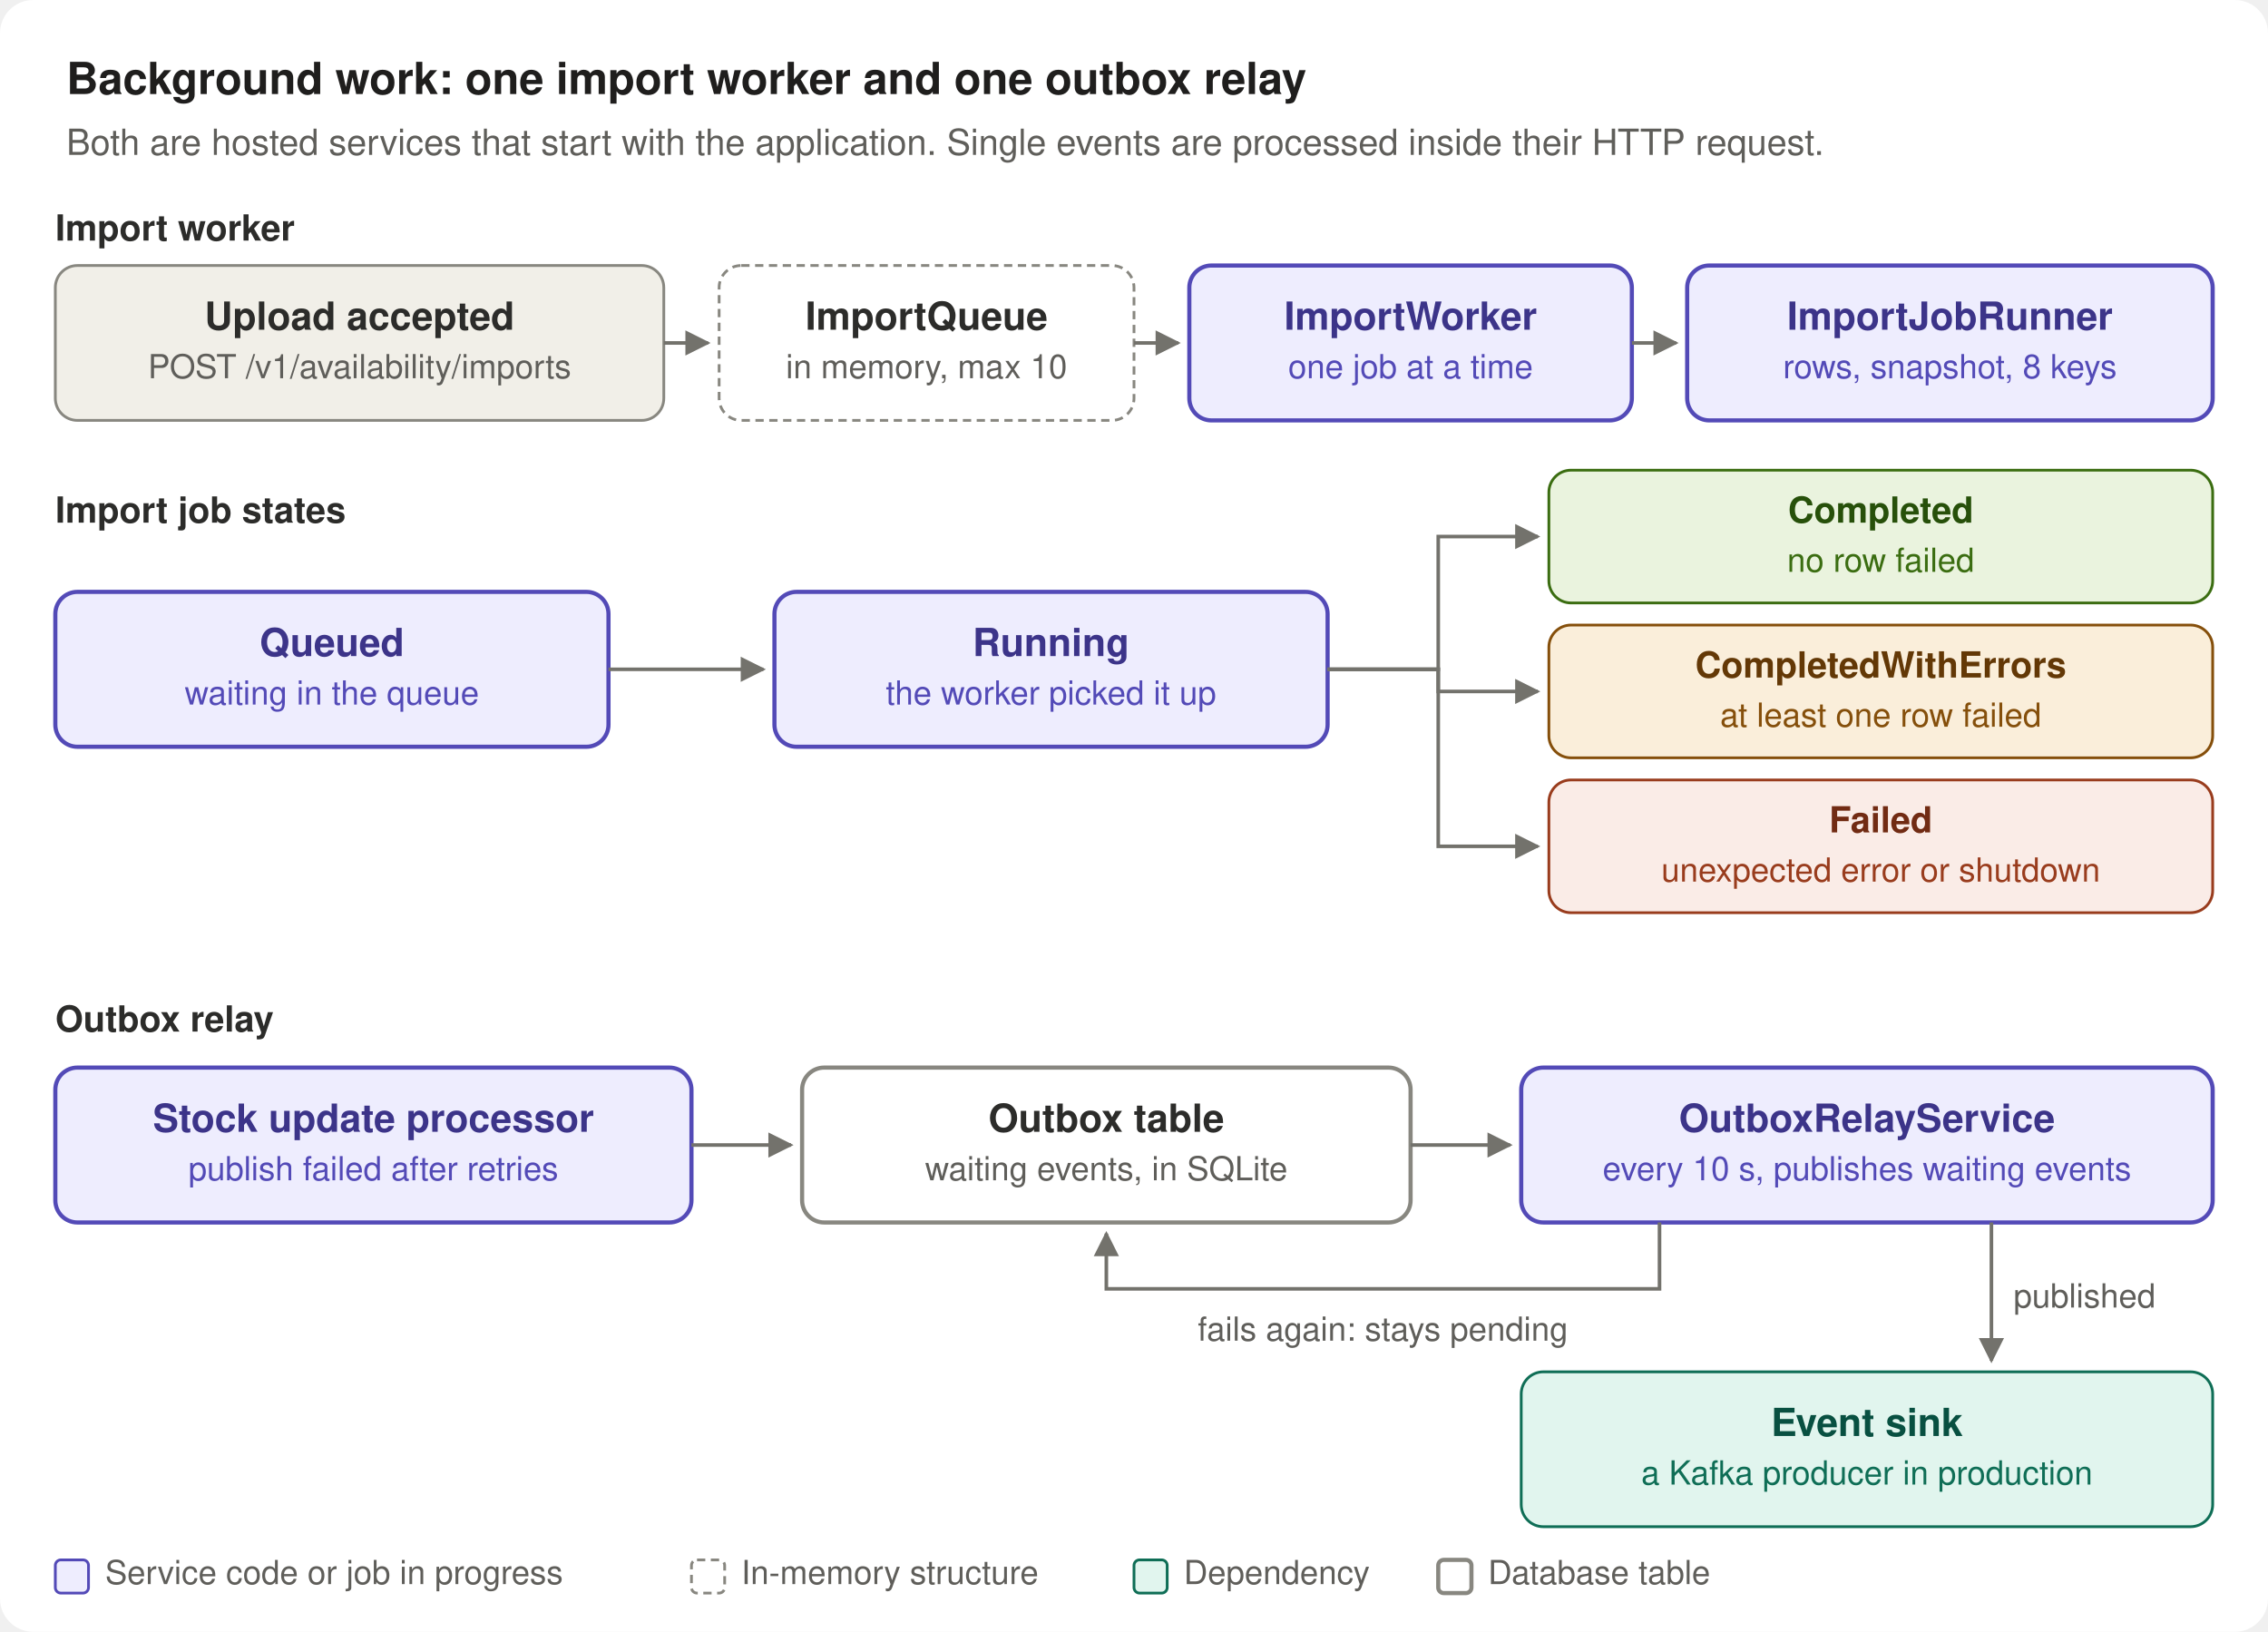
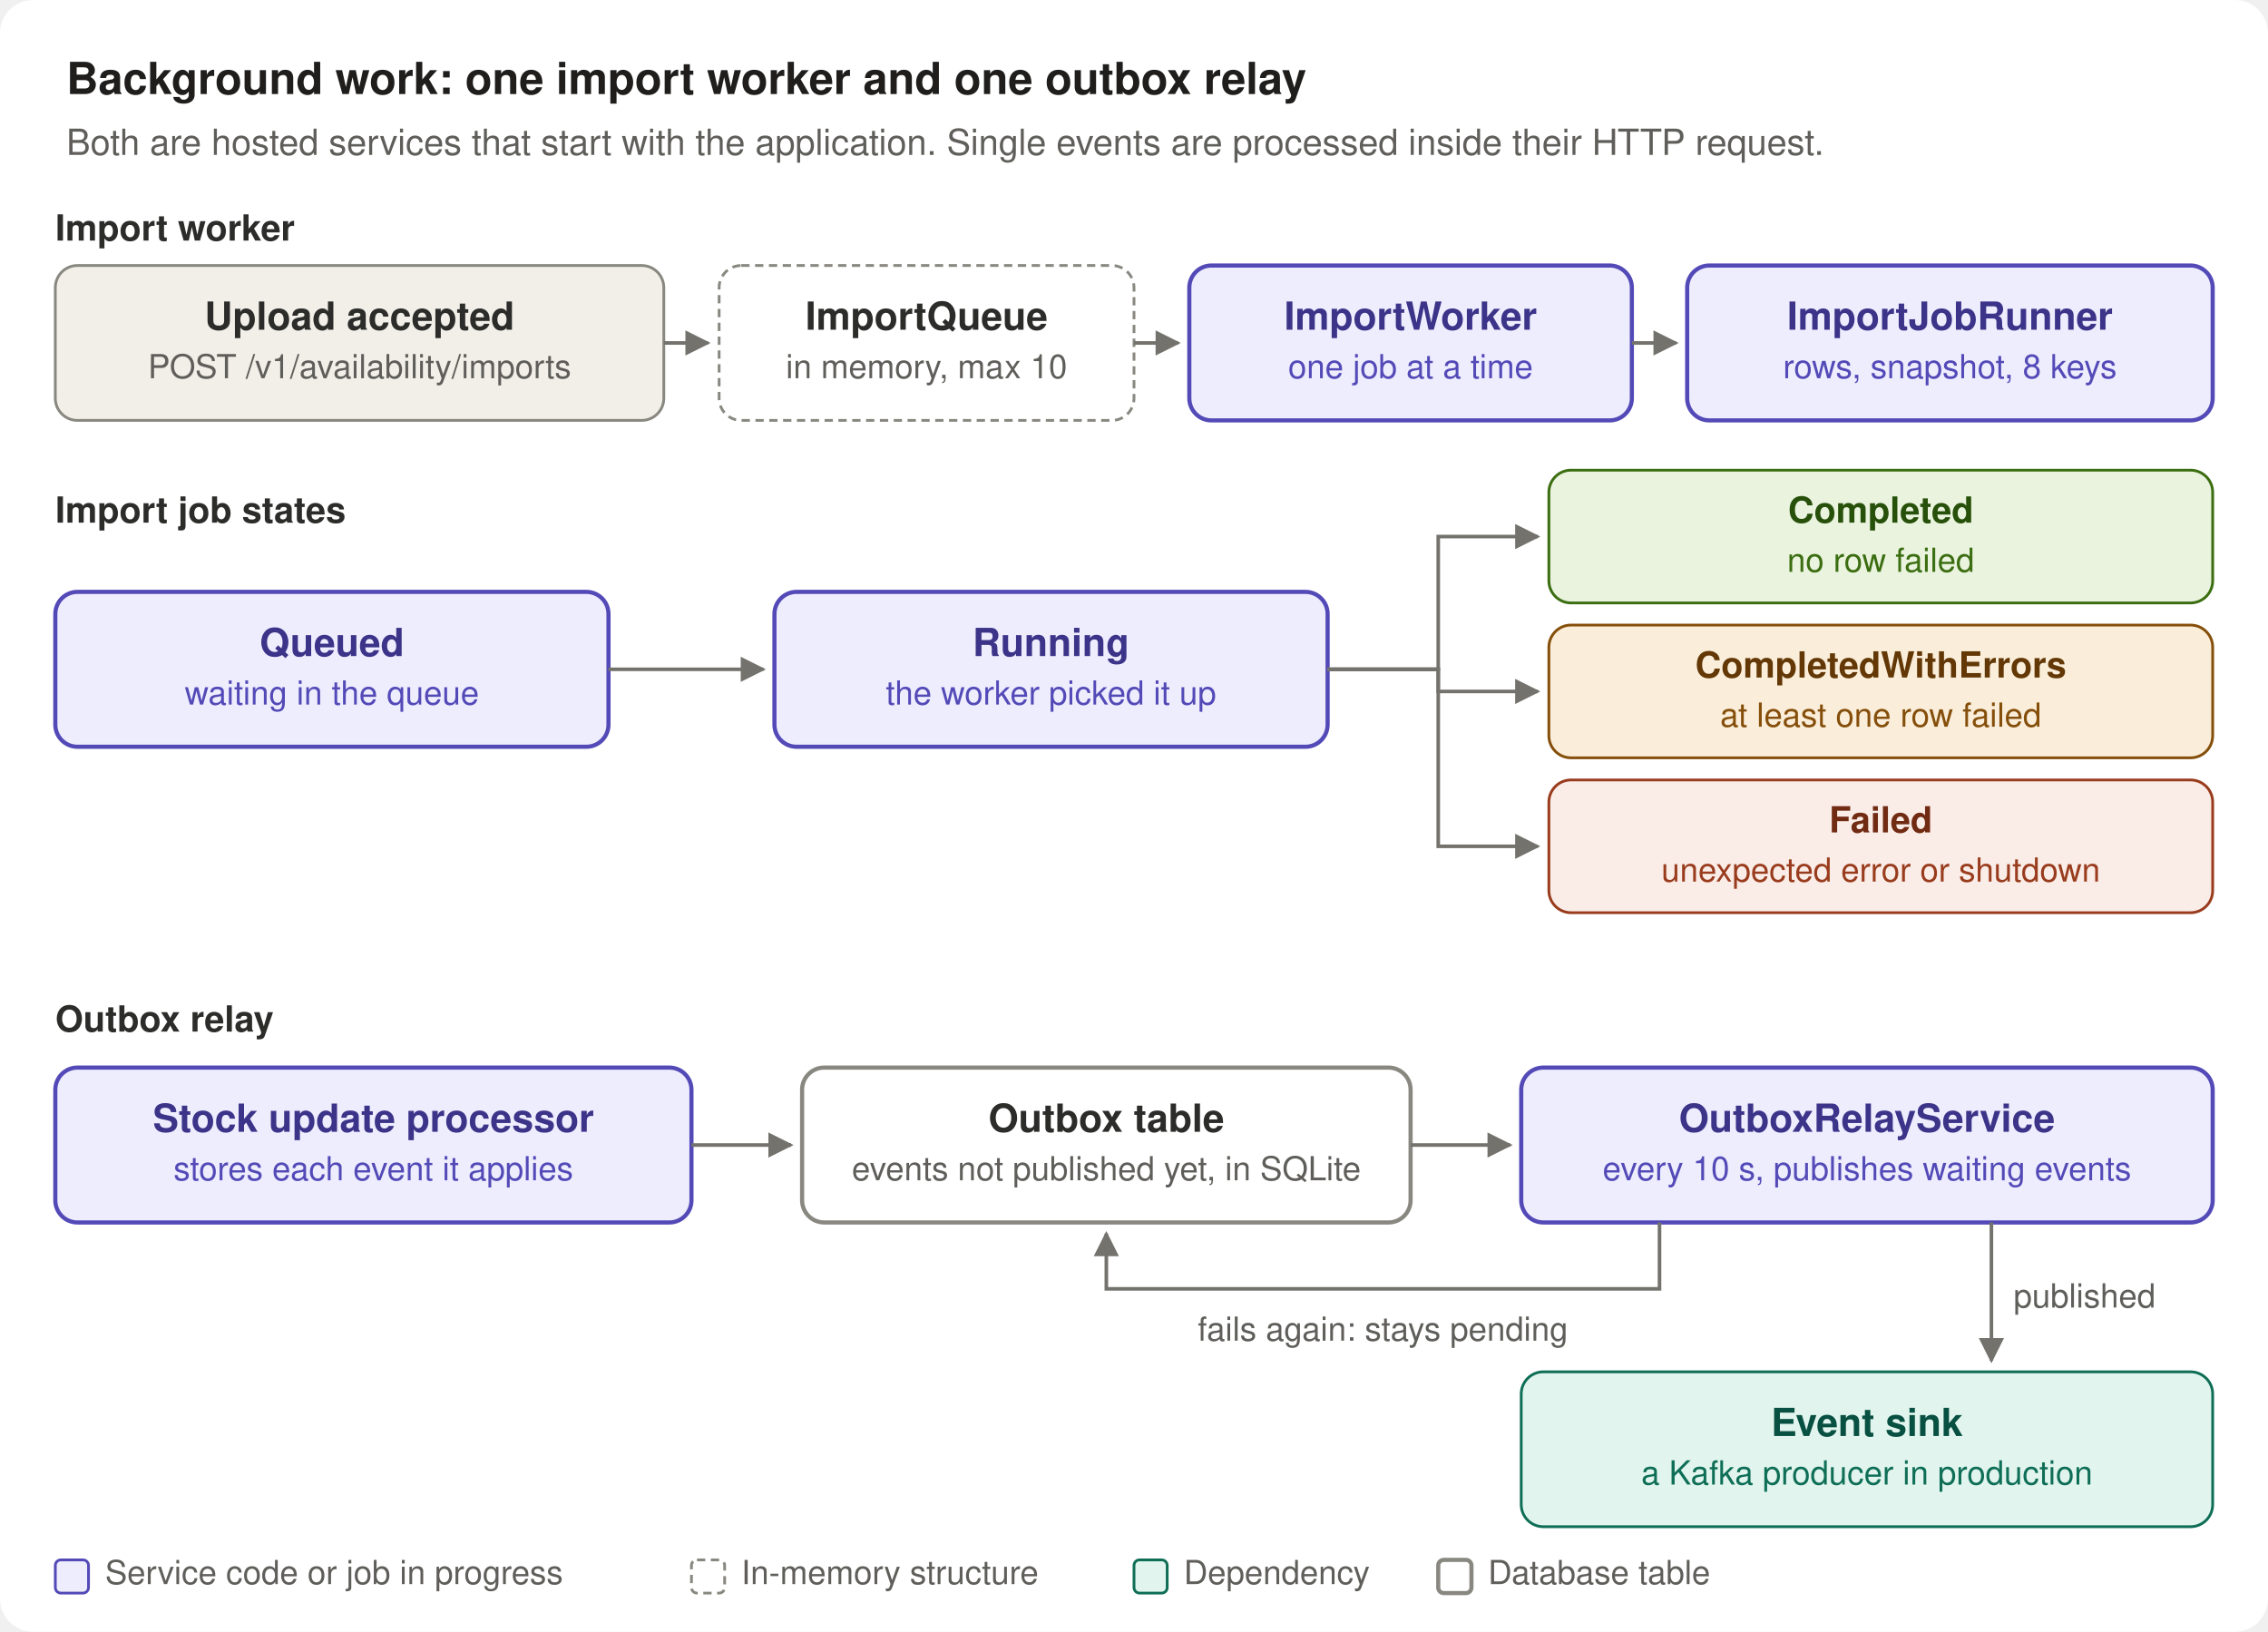
<svg xmlns="http://www.w3.org/2000/svg" width="820" height="590" viewBox="0 0 820 590" font-family="Segoe UI, -apple-system, Helvetica, Arial, sans-serif" role="img" aria-labelledby="title desc">
  <defs>
    <marker id="arrow" viewBox="0 0 10 10" refX="9" refY="5" markerWidth="7" markerHeight="7" orient="auto-start-reverse">
      <path d="M0 0 L10 5 L0 10 z" fill="#73726C" />
    </marker>
  </defs>
  <rect width="820" height="590" rx="12" fill="#FFFFFF" />
  <text x="24" y="34" font-size="16" font-weight="600" fill="#1F1E1D">Background work: one import worker and one outbox relay</text>
  <text x="24" y="56" font-size="13" fill="#5F5E5A">Both are hosted services that start with the application. Single events are processed inside their HTTP request.</text>
  <text x="20" y="84" font-size="13" font-weight="600" fill="#2C2C2A" dominant-baseline="central">Import worker</text>
  <g font-size="12" text-anchor="middle" dominant-baseline="central">
    <rect x="20" y="96" width="220" height="56" rx="8" fill="#F1EFE8" stroke="#888780" />
    <text x="130" y="116" font-size="14" font-weight="600" fill="#2C2C2A">Upload accepted</text>
    <text x="130" y="134" fill="#5F5E5A">POST /v1/availability/imports</text>
    <rect x="260" y="96" width="150" height="56" rx="8" fill="#FFFFFF" stroke="#888780" stroke-dasharray="3 2" />
    <text x="335" y="116" font-size="14" font-weight="600" fill="#2C2C2A">ImportQueue</text>
    <text x="335" y="134" fill="#5F5E5A">in memory, max 10</text>
    <rect x="430" y="96" width="160" height="56" rx="8" fill="#EEEDFE" stroke="#534AB7" stroke-width="1.5" />
    <text x="510" y="116" font-size="14" font-weight="600" fill="#3C3489">ImportWorker</text>
    <text x="510" y="134" fill="#534AB7">one job at a time</text>
    <rect x="610" y="96" width="190" height="56" rx="8" fill="#EEEDFE" stroke="#534AB7" stroke-width="1.5" />
    <text x="705" y="116" font-size="14" font-weight="600" fill="#3C3489">ImportJobRunner</text>
    <text x="705" y="134" fill="#534AB7">rows, snapshot, 8 keys</text>
  </g>
  <text x="20" y="186" font-size="13" font-weight="600" fill="#2C2C2A" dominant-baseline="central">Import job states</text>
  <g font-size="12" text-anchor="middle" dominant-baseline="central">
    <rect x="20" y="214" width="200" height="56" rx="8" fill="#EEEDFE" stroke="#534AB7" stroke-width="1.5" />
    <text x="120" y="234" font-size="14" font-weight="600" fill="#3C3489">Queued</text>
    <text x="120" y="252" fill="#534AB7">waiting in the queue</text>
    <rect x="280" y="214" width="200" height="56" rx="8" fill="#EEEDFE" stroke="#534AB7" stroke-width="1.5" />
    <text x="380" y="234" font-size="14" font-weight="600" fill="#3C3489">Running</text>
    <text x="380" y="252" fill="#534AB7">the worker picked it up</text>
    <rect x="560" y="170" width="240" height="48" rx="8" fill="#EAF3DE" stroke="#3B6D11" />
    <text x="680" y="186" font-size="13" font-weight="600" fill="#27500A">Completed</text>
    <text x="680" y="204" fill="#3B6D11">no row failed</text>
    <rect x="560" y="226" width="240" height="48" rx="8" fill="#FAEEDA" stroke="#854F0B" />
    <text x="680" y="242" font-size="13" font-weight="600" fill="#633806">CompletedWithErrors</text>
    <text x="680" y="260" fill="#854F0B">at least one row failed</text>
    <rect x="560" y="282" width="240" height="48" rx="8" fill="#FAECE7" stroke="#993C1D" />
    <text x="680" y="298" font-size="13" font-weight="600" fill="#712B13">Failed</text>
    <text x="680" y="316" fill="#993C1D">unexpected error or shutdown</text>
  </g>
  <text x="20" y="370" font-size="13" font-weight="600" fill="#2C2C2A" dominant-baseline="central">Outbox relay</text>
  <g font-size="12" text-anchor="middle" dominant-baseline="central">
    <rect x="20" y="386" width="230" height="56" rx="8" fill="#EEEDFE" stroke="#534AB7" stroke-width="1.5" />
    <text x="135" y="406" font-size="14" font-weight="600" fill="#3C3489">Stock update processor</text>
-     <text x="135" y="424" fill="#534AB7">publish failed after retries</text>
+     <text x="135" y="424" fill="#534AB7">stores each event it applies</text>
    <rect x="290" y="386" width="220" height="56" rx="8" fill="#FFFFFF" stroke="#888780" stroke-width="1.5" />
    <text x="400" y="406" font-size="14" font-weight="600" fill="#2C2C2A">Outbox table</text>
-     <text x="400" y="424" fill="#5F5E5A">waiting events, in SQLite</text>
+     <text x="400" y="424" fill="#5F5E5A">events not published yet, in SQLite</text>
    <rect x="550" y="386" width="250" height="56" rx="8" fill="#EEEDFE" stroke="#534AB7" stroke-width="1.5" />
    <text x="675" y="406" font-size="14" font-weight="600" fill="#3C3489">OutboxRelayService</text>
    <text x="675" y="424" fill="#534AB7">every 10 s, publishes waiting events</text>
    <rect x="550" y="496" width="250" height="56" rx="8" fill="#E1F5EE" stroke="#0F6E56" />
    <text x="675" y="516" font-size="14" font-weight="600" fill="#085041">Event sink</text>
    <text x="675" y="534" fill="#0F6E56">a Kafka producer in production</text>
  </g>
  <g fill="none" stroke="#73726C" stroke-width="1.3">
    <path d="M240 124 H256" marker-end="url(#arrow)" />
    <path d="M410 124 H426" marker-end="url(#arrow)" />
    <path d="M590 124 H606" marker-end="url(#arrow)" />
    <path d="M220 242 H276" marker-end="url(#arrow)" />
    <path d="M480 242 H520 V194 H556" marker-end="url(#arrow)" />
    <path d="M480 242 H520 V250 H556" marker-end="url(#arrow)" />
    <path d="M480 242 H520 V306 H556" marker-end="url(#arrow)" />
    <path d="M250 414 H286" marker-end="url(#arrow)" />
    <path d="M510 414 H546" marker-end="url(#arrow)" />
    <path d="M720 442 V492" marker-end="url(#arrow)" />
    <path d="M600 442 V466 H400 V446" marker-end="url(#arrow)" />
  </g>
  <g font-size="12" fill="#5F5E5A">
    <text x="728" y="470" dominant-baseline="central">published</text>
    <text x="500" y="482" text-anchor="middle" dominant-baseline="central">fails again: stays pending</text>
  </g>
  <g font-size="12" fill="#5F5E5A">
    <rect x="20" y="564" width="12" height="12" rx="2" fill="#EEEDFE" stroke="#534AB7" />
    <text x="38" y="570" dominant-baseline="central">Service code or job in progress</text>
    <rect x="250" y="564" width="12" height="12" rx="2" fill="#FFFFFF" stroke="#888780" stroke-dasharray="3 2" />
    <text x="268" y="570" dominant-baseline="central">In-memory structure</text>
    <rect x="410" y="564" width="12" height="12" rx="2" fill="#E1F5EE" stroke="#0F6E56" />
    <text x="428" y="570" dominant-baseline="central">Dependency</text>
    <rect x="520" y="564" width="12" height="12" rx="2" fill="#FFFFFF" stroke="#888780" stroke-width="1.5" />
    <text x="538" y="570" dominant-baseline="central">Database table</text>
  </g>
</svg>
